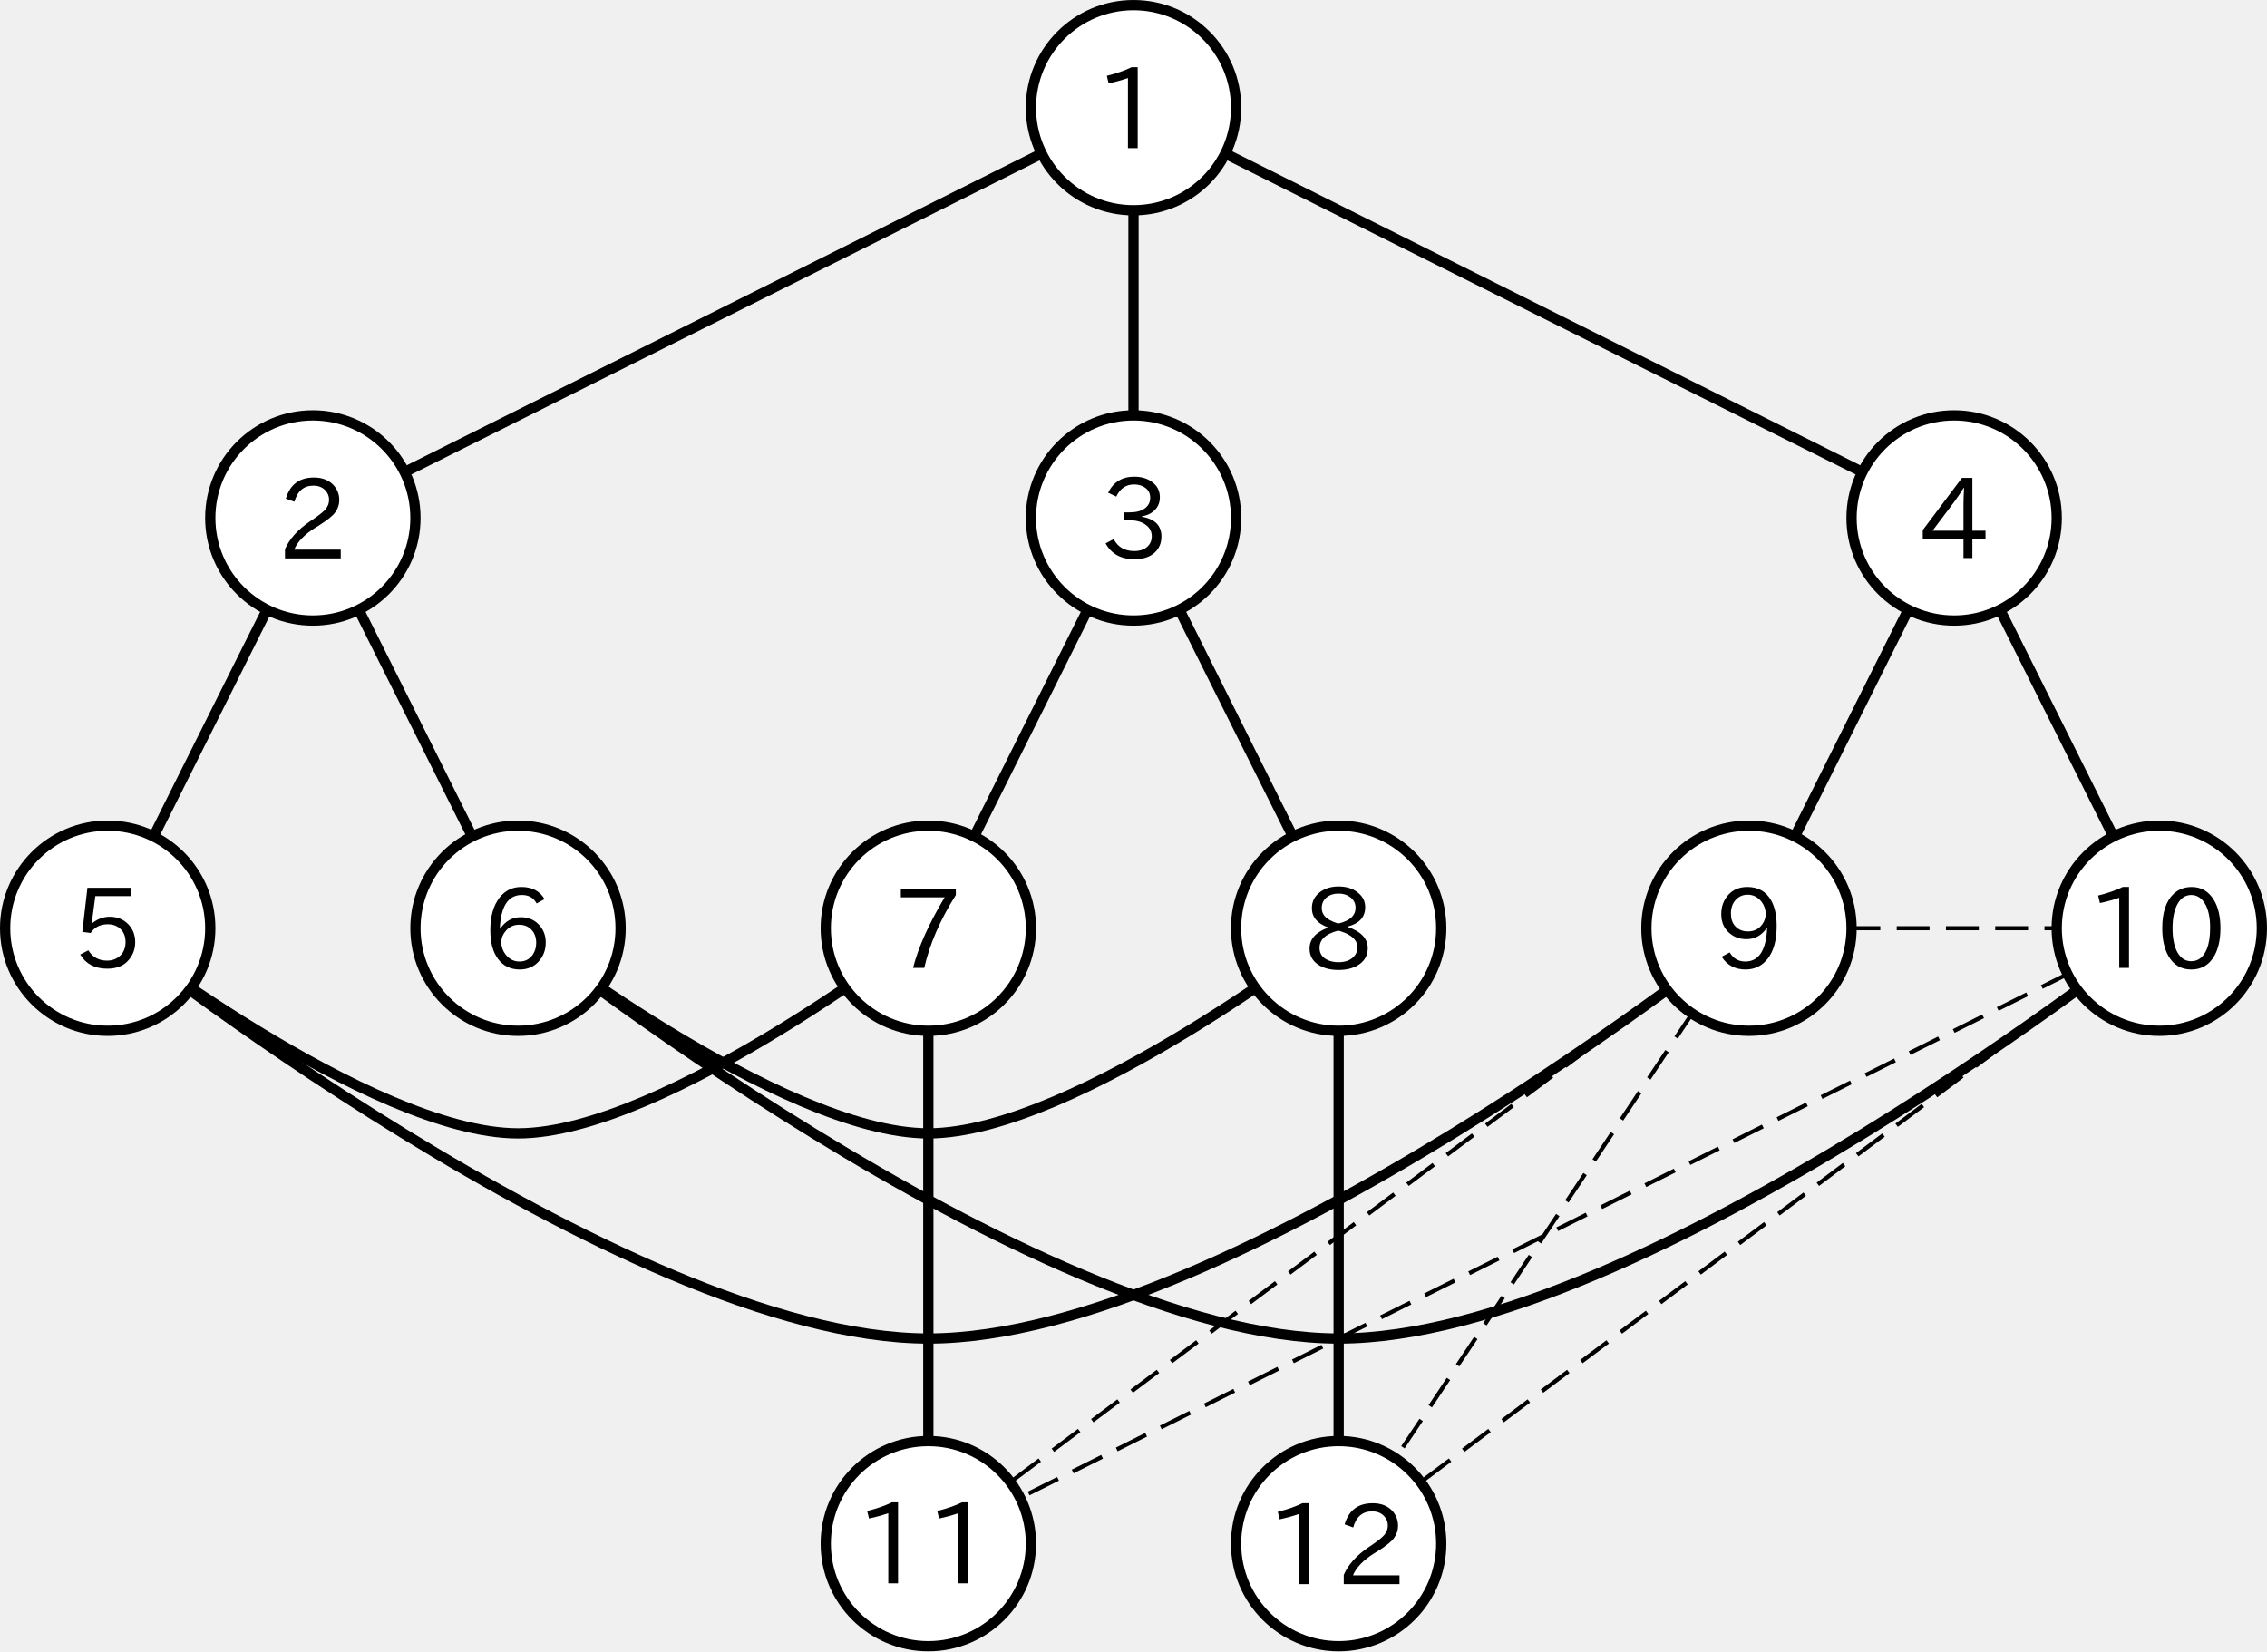
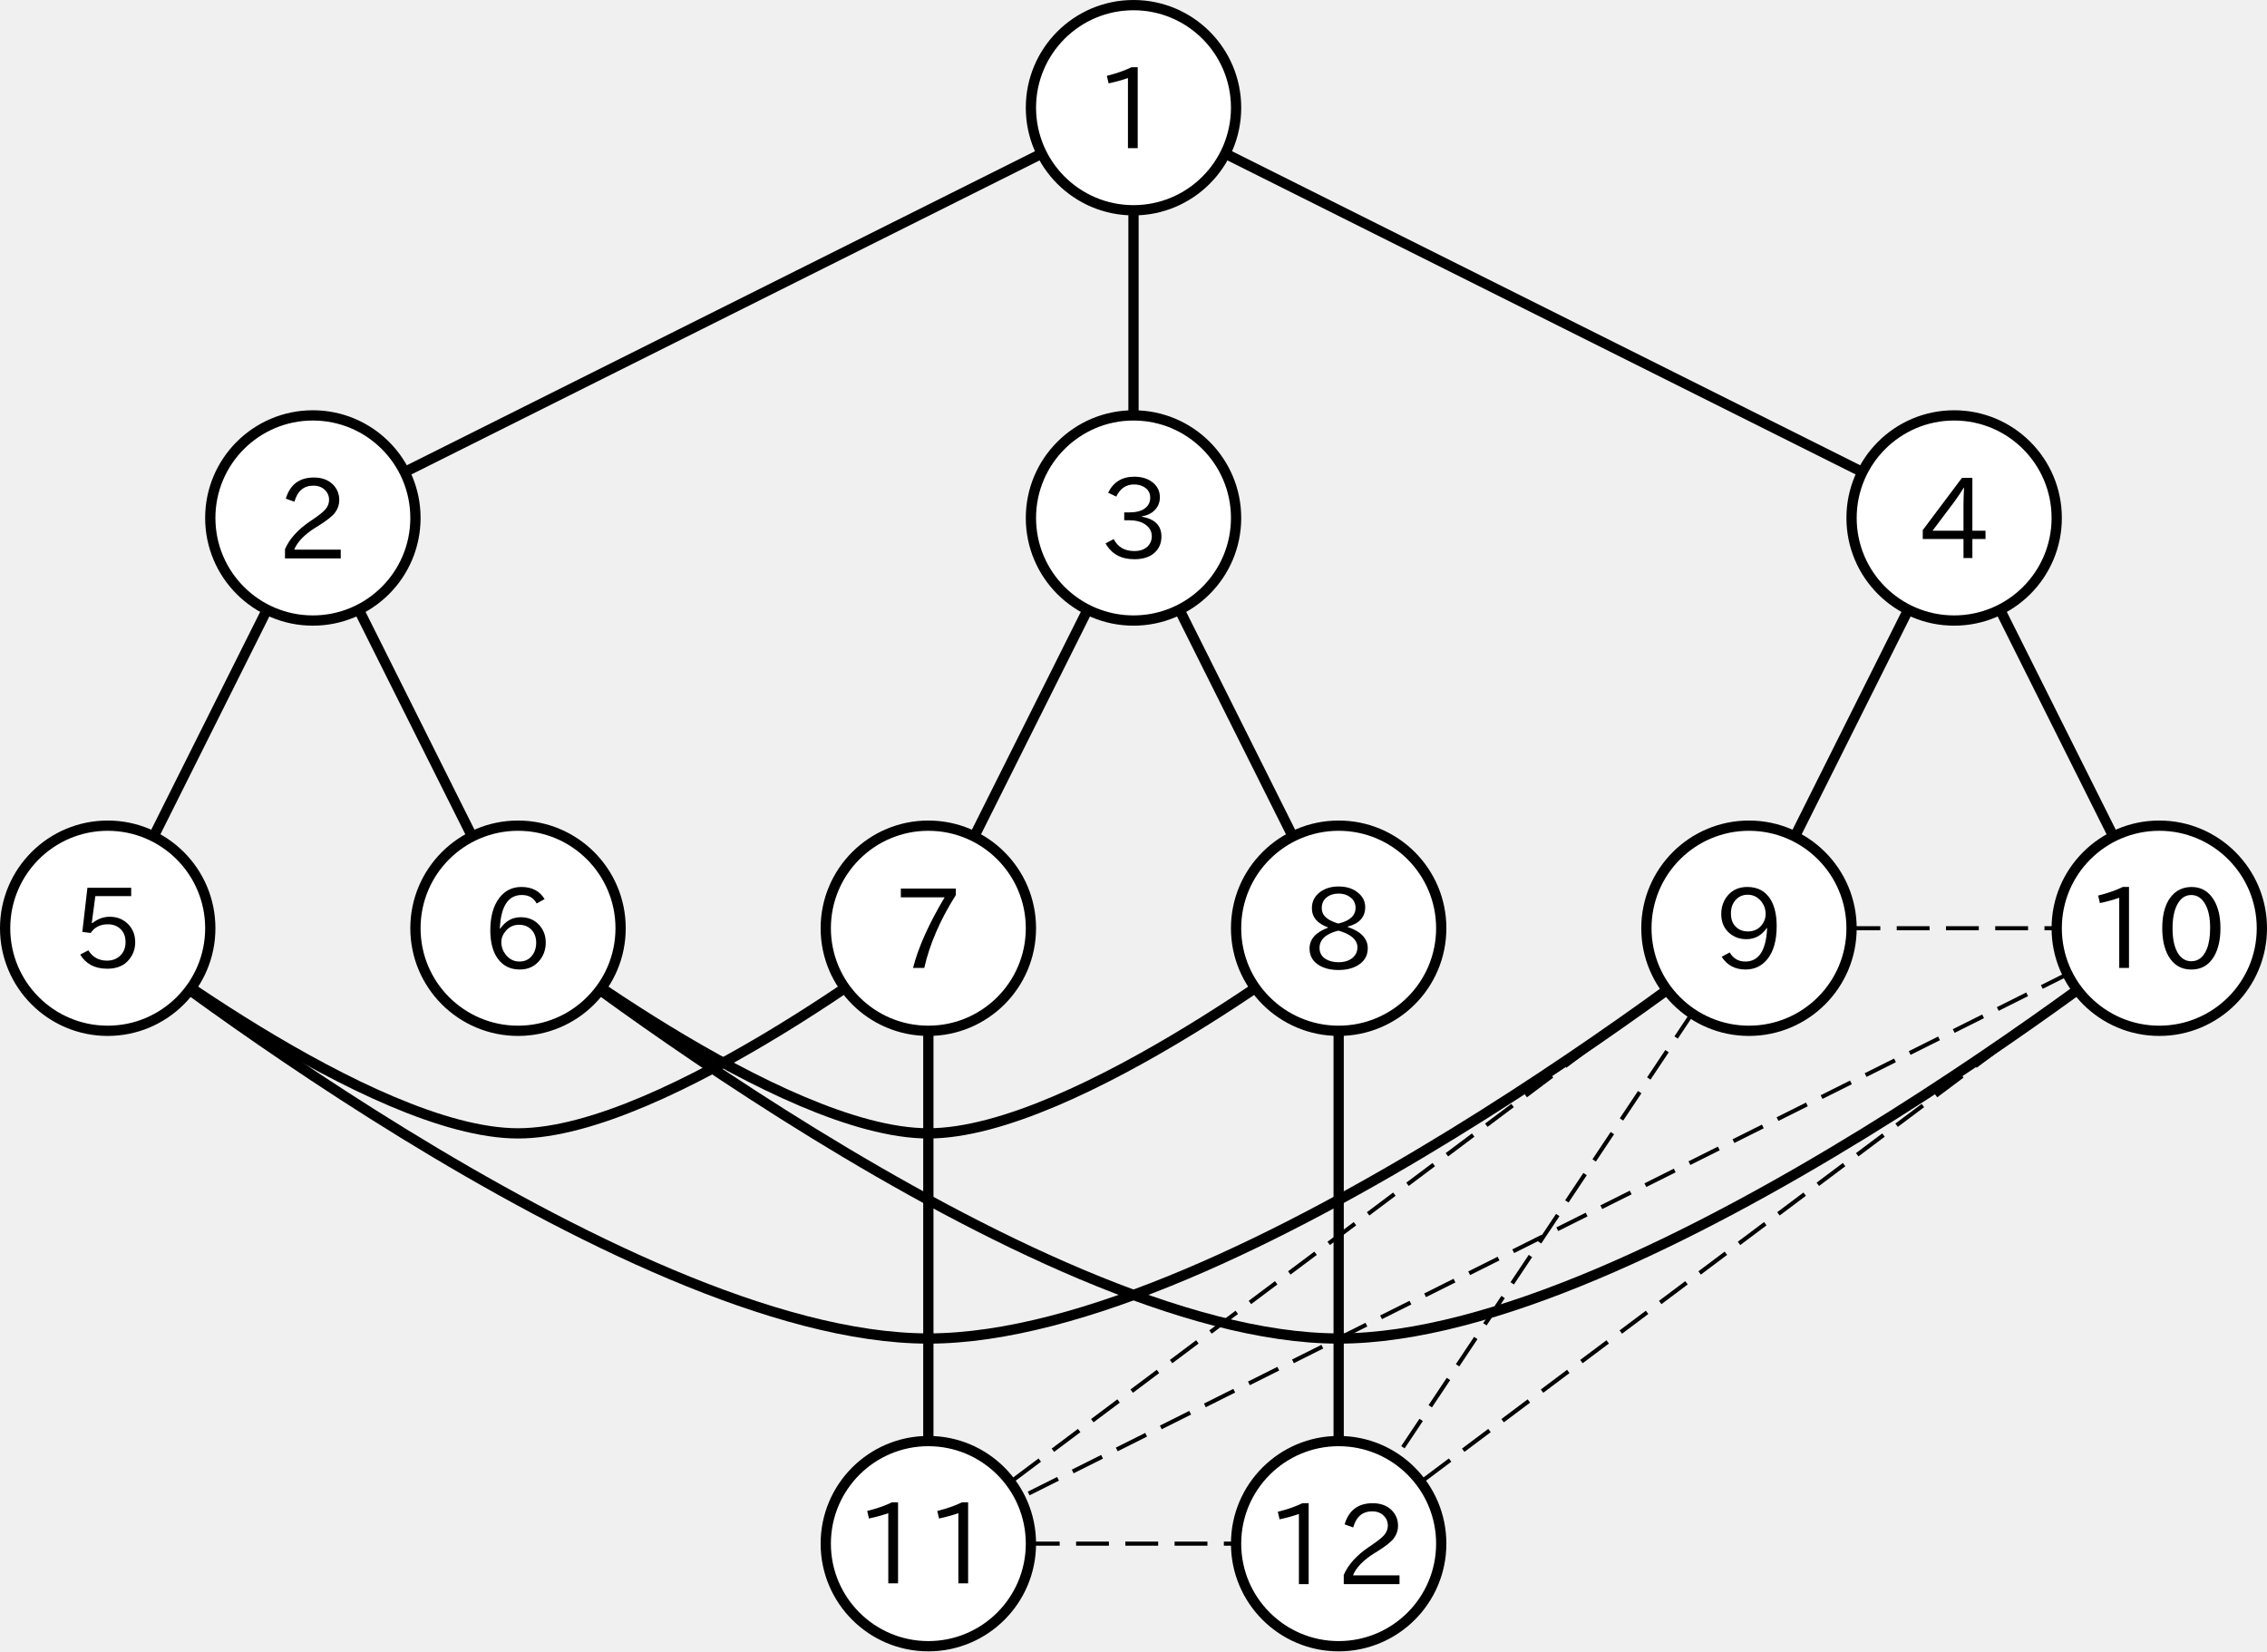
<svg xmlns="http://www.w3.org/2000/svg" width="110.5mm" height="80.5mm" viewBox="0 0 391.535 285.236" id="svg2" version="1.1">
  <defs id="defs4">
    <marker orient="auto" refY="0.0" refX="0.0" id="Arrow2Mend" style="overflow:visible;">
      <path id="path10556" style="fill-rule:evenodd;stroke-width:0.625;stroke-linejoin:round;stroke:#000000;stroke-opacity:1;fill:#000000;fill-opacity:1" d="M 8.719,4.034 L -2.207,0.016 L 8.719,-4.002 C 6.973,-1.63 6.983,1.616 8.719,4.034 z " transform="scale(0.6) rotate(180) translate(0,0)" />
    </marker>
    <marker orient="auto" refY="0" refX="0" id="Arrow2Mend-0" style="overflow:visible">
      <path id="path10556-7" style="fill:#000000;fill-opacity:1;fill-rule:evenodd;stroke:#000000;stroke-width:0.625;stroke-linejoin:round;stroke-opacity:1" d="M 8.719,4.034 -2.207,0.016 8.719,-4.002 c -1.745,2.372 -1.735,5.617 -6e-7,8.035 z" transform="scale(-0.6,-0.6)" />
    </marker>
    <marker orient="auto" refY="0" refX="0" id="Arrow2Mend-7" style="overflow:visible">
      <path id="path10556-6" style="fill:#000000;fill-opacity:1;fill-rule:evenodd;stroke:#000000;stroke-width:0.625;stroke-linejoin:round;stroke-opacity:1" d="M 8.719,4.034 -2.207,0.016 8.719,-4.002 c -1.745,2.372 -1.735,5.617 -6e-7,8.035 z" transform="scale(-0.6,-0.6)" />
    </marker>
  </defs>
  <g id="layer1" transform="translate(-158.563,-325.0984)">
+     <path style="fill:none;fill-rule:evenodd;stroke:#000000;stroke-width:0.709;stroke-linecap:butt;stroke-linejoin:miter;stroke-miterlimit:4;stroke-dasharray:5.671, 2.835;stroke-dashoffset:0;stroke-opacity:1" d="m 318.898,591.732 70.866,0" id="path4735-1" />
    <path style="fill:none;fill-rule:evenodd;stroke:#000000;stroke-width:0.709;stroke-linecap:butt;stroke-linejoin:miter;stroke-opacity:1;stroke-miterlimit:4;stroke-dasharray:5.671,2.835;stroke-dashoffset:0" d="m 460.63,485.433 70.866,0" id="path4735" />
    <path style="fill:none;fill-rule:evenodd;stroke:#000000;stroke-width:1.772;stroke-linecap:butt;stroke-linejoin:miter;stroke-opacity:1;stroke-miterlimit:4;stroke-dasharray:none;stroke-dashoffset:0" d="m 177.165,485.433 c 0,0 45.424,35.433 70.866,35.433 25.442,0 70.866,-35.433 70.866,-35.433" id="path4741" />
    <path style="fill:none;fill-rule:evenodd;stroke:#000000;stroke-width:1.772;stroke-linecap:butt;stroke-linejoin:miter;stroke-opacity:1;stroke-miterlimit:4;stroke-dasharray:none;stroke-dashoffset:0" d="m 248.031,485.433 c 0,0 45.424,35.433 70.866,35.433 25.442,0 70.866,-35.433 70.866,-35.433" id="path4741-4" />
    <path style="fill:none;fill-rule:evenodd;stroke:#000000;stroke-width:1.772;stroke-linecap:butt;stroke-linejoin:miter;stroke-opacity:1;stroke-miterlimit:4;stroke-dasharray:none;stroke-dashoffset:0" d="m 177.165,485.433 c 0,0 88.912,70.866 141.732,70.866 52.821,0 141.732,-70.866 141.732,-70.866" id="path4793" />
    <path style="fill:none;fill-rule:evenodd;stroke:#000000;stroke-width:1.772;stroke-linecap:butt;stroke-linejoin:miter;stroke-opacity:1;stroke-miterlimit:4;stroke-dasharray:none;stroke-dashoffset:0" d="m 248.031,485.433 c 0,0 88.912,70.866 141.732,70.866 52.821,0 141.732,-70.866 141.732,-70.866" id="path4793-1" />
    <path id="path4698" d="m 318.898,485.433 0,106.299" style="font-style:normal;font-weight:normal;font-size:medium;line-height:125%;font-family:sans-serif;letter-spacing:0px;word-spacing:0px;fill:none;fill-opacity:1;fill-rule:evenodd;stroke:#000000;stroke-width:1.772;stroke-linecap:butt;stroke-linejoin:miter;stroke-opacity:1;stroke-miterlimit:4;stroke-dasharray:none;stroke-dashoffset:0" />
    <path id="path4702" d="M 460.63,485.433 318.898,591.732" style="font-style:normal;font-weight:normal;font-size:medium;line-height:125%;font-family:sans-serif;letter-spacing:0px;word-spacing:0px;fill:none;fill-opacity:1;fill-rule:evenodd;stroke:#000000;stroke-width:0.709;stroke-linecap:butt;stroke-linejoin:miter;stroke-opacity:1;stroke-miterlimit:4;stroke-dasharray:5.671,2.835;stroke-dashoffset:0" />
    <path id="path4704" d="M 531.496,485.433 318.898,591.732" style="font-style:normal;font-weight:normal;font-size:medium;line-height:125%;font-family:sans-serif;letter-spacing:0px;word-spacing:0px;fill:none;fill-opacity:1;fill-rule:evenodd;stroke:#000000;stroke-width:0.709;stroke-linecap:butt;stroke-linejoin:miter;stroke-opacity:1;stroke-miterlimit:4;stroke-dasharray:5.671,2.835;stroke-dashoffset:0" />
    <path id="path4706" d="M 531.496,485.433 389.764,591.732" style="font-style:normal;font-weight:normal;font-size:medium;line-height:125%;font-family:sans-serif;letter-spacing:0px;word-spacing:0px;fill:none;fill-opacity:1;fill-rule:evenodd;stroke:#000000;stroke-width:0.709;stroke-linecap:butt;stroke-linejoin:miter;stroke-opacity:1;stroke-miterlimit:4;stroke-dasharray:5.671,2.835;stroke-dashoffset:0" />
    <path id="path4708" d="M 460.63,485.433 389.764,591.732" style="font-style:normal;font-weight:normal;font-size:medium;line-height:125%;font-family:sans-serif;letter-spacing:0px;word-spacing:0px;fill:none;fill-opacity:1;fill-rule:evenodd;stroke:#000000;stroke-width:0.709;stroke-linecap:butt;stroke-linejoin:miter;stroke-opacity:1;stroke-miterlimit:4;stroke-dasharray:5.671,2.835;stroke-dashoffset:0" />
    <path id="path4710" d="m 389.764,485.433 0,106.299" style="font-style:normal;font-weight:normal;font-size:medium;line-height:125%;font-family:sans-serif;letter-spacing:0px;word-spacing:0px;fill:none;fill-opacity:1;fill-rule:evenodd;stroke:#000000;stroke-width:1.772;stroke-linecap:butt;stroke-linejoin:miter;stroke-opacity:1;stroke-miterlimit:4;stroke-dasharray:none;stroke-dashoffset:0" />
    <path style="fill:none;fill-rule:evenodd;stroke:#000000;stroke-width:1.772;stroke-linecap:butt;stroke-linejoin:miter;stroke-miterlimit:4;stroke-dasharray:none;stroke-opacity:1" d="M 354.331,343.701 212.598,414.567" id="path4258" />
    <path style="fill:none;fill-rule:evenodd;stroke:#000000;stroke-width:1.772;stroke-linecap:butt;stroke-linejoin:miter;stroke-miterlimit:4;stroke-dasharray:none;stroke-opacity:1" d="m 354.331,343.701 0,70.866" id="path4260" />
    <path style="fill:none;fill-rule:evenodd;stroke:#000000;stroke-width:1.772;stroke-linecap:butt;stroke-linejoin:miter;stroke-miterlimit:4;stroke-dasharray:none;stroke-opacity:1" d="m 354.331,343.701 141.732,70.866" id="path4262" />
    <path style="fill:none;fill-rule:evenodd;stroke:#000000;stroke-width:1.772;stroke-linecap:butt;stroke-linejoin:miter;stroke-miterlimit:4;stroke-dasharray:none;stroke-opacity:1" d="m 177.165,485.433 35.433,-70.866 35.433,70.866" id="path4264" />
    <path style="fill:none;fill-rule:evenodd;stroke:#000000;stroke-width:1.772;stroke-linecap:butt;stroke-linejoin:miter;stroke-miterlimit:4;stroke-dasharray:none;stroke-opacity:1" d="m 318.898,485.433 35.433,-70.866 35.433,70.866" id="path4266" />
    <path style="fill:none;fill-rule:evenodd;stroke:#000000;stroke-width:1.772;stroke-linecap:butt;stroke-linejoin:miter;stroke-miterlimit:4;stroke-dasharray:none;stroke-opacity:1" d="m 460.63,485.433 35.433,-70.866 35.433,70.866" id="path4268" />
    <circle style="fill:#ffffff;fill-opacity:1;fill-rule:nonzero;stroke:#000000;stroke-width:1.772;stroke-miterlimit:4;stroke-dasharray:none;stroke-dashoffset:0;stroke-opacity:1" id="path4180" cx="354.331" cy="343.701" r="17.717" />
    <circle style="fill:#ffffff;fill-opacity:1;fill-rule:nonzero;stroke:#000000;stroke-width:1.772;stroke-miterlimit:4;stroke-dasharray:none;stroke-dashoffset:0;stroke-opacity:1" id="path4180-6" cx="212.598" cy="414.567" r="17.717" />
    <circle style="fill:#ffffff;fill-opacity:1;fill-rule:nonzero;stroke:#000000;stroke-width:1.772;stroke-miterlimit:4;stroke-dasharray:none;stroke-dashoffset:0;stroke-opacity:1" id="path4180-64" cx="354.331" cy="414.567" r="17.717" />
    <circle style="fill:#ffffff;fill-opacity:1;fill-rule:nonzero;stroke:#000000;stroke-width:1.772;stroke-miterlimit:4;stroke-dasharray:none;stroke-dashoffset:0;stroke-opacity:1" id="path4180-9" cx="496.063" cy="414.567" r="17.717" />
    <circle style="fill:#ffffff;fill-opacity:1;fill-rule:nonzero;stroke:#000000;stroke-width:1.772;stroke-miterlimit:4;stroke-dasharray:none;stroke-dashoffset:0;stroke-opacity:1" id="path4180-6-5" cx="177.165" cy="485.433" r="17.717" />
    <circle style="fill:#ffffff;fill-opacity:1;fill-rule:nonzero;stroke:#000000;stroke-width:1.772;stroke-miterlimit:4;stroke-dasharray:none;stroke-dashoffset:0;stroke-opacity:1" id="path4180-64-0" cx="318.898" cy="485.433" r="17.717" />
    <circle style="fill:#ffffff;fill-opacity:1;fill-rule:nonzero;stroke:#000000;stroke-width:1.772;stroke-miterlimit:4;stroke-dasharray:none;stroke-dashoffset:0;stroke-opacity:1" id="path4180-9-4" cx="460.63" cy="485.433" r="17.717" />
    <circle style="fill:#ffffff;fill-opacity:1;fill-rule:nonzero;stroke:#000000;stroke-width:1.772;stroke-miterlimit:4;stroke-dasharray:none;stroke-dashoffset:0;stroke-opacity:1" id="path4180-6-8" cx="248.031" cy="485.433" r="17.717" />
    <circle style="fill:#ffffff;fill-opacity:1;fill-rule:nonzero;stroke:#000000;stroke-width:1.772;stroke-miterlimit:4;stroke-dasharray:none;stroke-dashoffset:0;stroke-opacity:1" id="path4180-64-7" cx="389.764" cy="485.433" r="17.717" />
    <circle style="fill:#ffffff;fill-opacity:1;fill-rule:nonzero;stroke:#000000;stroke-width:1.772;stroke-miterlimit:4;stroke-dasharray:none;stroke-dashoffset:0;stroke-opacity:1" id="path4180-9-1" cx="531.496" cy="485.433" r="17.717" />
    <circle style="fill:#ffffff;fill-opacity:1;fill-rule:nonzero;stroke:#000000;stroke-width:1.772;stroke-miterlimit:4;stroke-dasharray:none;stroke-dashoffset:0;stroke-opacity:1" id="path4180-64-0-7" cx="318.898" cy="591.732" r="17.717" />
    <circle style="fill:#ffffff;fill-opacity:1;fill-rule:nonzero;stroke:#000000;stroke-width:1.772;stroke-miterlimit:4;stroke-dasharray:none;stroke-dashoffset:0;stroke-opacity:1" id="path4180-64-7-2" cx="389.764" cy="591.732" r="17.717" />
    <g style="font-style:normal;font-weight:normal;font-size:19.185px;line-height:125%;font-family:sans-serif;letter-spacing:0px;word-spacing:0px;fill:#000000;fill-opacity:1;stroke:none;stroke-width:1px;stroke-linecap:butt;stroke-linejoin:miter;stroke-opacity:1" id="text4394-97">
      <path d="m 526.264,492.285 -1.686,0 0,-12.112 q -1.583,0.543 -3.335,0.918 l -0.309,-1.302 q 2.51,-0.628 4.262,-1.489 l 1.068,0 0,13.986 z" style="" id="path4671" />
      <path d="m 537.093,478.309 q 2.529,0 3.888,2.342 1.077,1.855 1.077,4.796 0,2.913 -1.077,4.806 -1.34,2.314 -3.953,2.314 -2.604,0 -3.944,-2.314 -1.077,-1.892 -1.077,-4.824 0,-4.084 1.977,-5.948 1.255,-1.171 3.11,-1.171 z m -0.066,1.386 q -1.499,0 -2.361,1.518 -0.881,1.536 -0.881,4.244 0,2.651 0.862,4.178 0.871,1.499 2.379,1.499 1.808,0 2.679,-2.108 0.571,-1.415 0.571,-3.672 0,-2.632 -0.881,-4.14 -0.89,-1.518 -2.37,-1.518 z" style="" id="path4673" />
    </g>
    <path style="font-style:normal;font-weight:normal;font-size:medium;line-height:125%;font-family:sans-serif;letter-spacing:0px;word-spacing:0px;fill:#000000;fill-opacity:1;stroke:none;stroke-width:1px;stroke-linecap:butt;stroke-linejoin:miter;stroke-opacity:1" id="path4668" d="m 355.058,350.694 -1.686,0 0,-12.112 q -1.583,0.543 -3.335,0.918 l -0.309,-1.302 q 2.511,-0.628 4.262,-1.489 l 1.068,0 0,13.986 z" />
    <g style="font-style:normal;font-weight:normal;font-size:19.185px;line-height:125%;font-family:sans-serif;letter-spacing:0px;word-spacing:0px;fill:#000000;fill-opacity:1;stroke:none;stroke-width:1px;stroke-linecap:butt;stroke-linejoin:miter;stroke-opacity:1" id="text4394-97-3">
      <path d="m 217.413,421.555 -9.63,0 0,-1.592 q 1.133,-2.642 4.337,-4.824 l 0.534,-0.356 q 1.639,-1.124 2.155,-1.752 0.59,-0.731 0.59,-1.611 0,-0.974 -0.693,-1.667 -0.768,-0.768 -2.014,-0.768 -2.501,0 -3.279,2.782 l -1.48,-0.534 q 1.068,-3.653 4.852,-3.653 2.07,0 3.297,1.227 1.077,1.105 1.077,2.67 0,1.162 -0.693,2.108 -0.637,0.918 -2.932,2.351 l -0.403,0.244 q -2.923,1.808 -3.756,3.859 l 8.037,0 0,1.518 z" style="" id="path4665" />
    </g>
    <g style="font-style:normal;font-weight:normal;font-size:19.185px;line-height:125%;font-family:sans-serif;letter-spacing:0px;word-spacing:0px;fill:#000000;fill-opacity:1;stroke:none;stroke-width:1px;stroke-linecap:butt;stroke-linejoin:miter;stroke-opacity:1" id="text4394-97-4">
      <path d="m 355.783,414.351 q 3.372,0.6 3.372,3.41 0,1.696 -1.133,2.763 -1.255,1.171 -3.55,1.171 -3.438,0 -4.965,-2.735 l 1.405,-0.749 q 1.059,2.07 3.541,2.07 1.461,0 2.267,-0.749 0.768,-0.712 0.768,-1.808 0,-1.274 -1.152,-2.051 -1.049,-0.712 -2.763,-0.712 l -0.843,0 0,-1.358 0.881,0 q 1.724,0 2.632,-0.656 0.974,-0.693 0.974,-1.864 0,-1.274 -1.096,-1.883 -0.703,-0.422 -1.686,-0.422 -2.089,0 -3.082,2.098 l -1.405,-0.674 q 1.377,-2.763 4.506,-2.763 1.977,0 3.204,1.002 1.227,0.965 1.227,2.567 0,1.518 -1.19,2.482 -0.768,0.618 -1.911,0.787 l 0,0.075 z" style="" id="path4662" />
    </g>
    <g style="font-style:normal;font-weight:normal;font-size:19.185px;line-height:125%;font-family:sans-serif;letter-spacing:0px;word-spacing:0px;fill:#000000;fill-opacity:1;stroke:none;stroke-width:1px;stroke-linecap:butt;stroke-linejoin:miter;stroke-opacity:1" id="text4394-97-1">
      <path d="m 501.482,418.197 -2.267,0 0,3.288 -1.536,0 0,-3.288 -7.035,0 0,-1.536 6.763,-9.012 1.808,0 0,9.124 2.267,0 0,1.424 z m -3.71,-8.843 -0.056,0 q -0.834,1.349 -1.667,2.473 l -3.719,4.946 5.349,0 0,-4.525 q 0,-0.984 0.094,-2.895 z" style="" id="path4659" />
    </g>
    <g style="font-style:normal;font-weight:normal;font-size:19.185px;line-height:125%;font-family:sans-serif;letter-spacing:0px;word-spacing:0px;fill:#000000;fill-opacity:1;stroke:none;stroke-width:1px;stroke-linecap:butt;stroke-linejoin:miter;stroke-opacity:1" id="text4394-97-9">
      <path d="m 174.542,484.529 q 1.368,-1.077 2.979,-1.077 1.93,0 3.204,1.302 1.19,1.246 1.19,3.091 0,1.677 -1.021,2.951 -1.283,1.63 -3.794,1.63 -3.213,0 -4.684,-2.445 l 1.405,-0.731 q 1.115,1.78 3.222,1.78 1.358,0 2.267,-0.843 0.937,-0.89 0.937,-2.361 0,-1.386 -0.824,-2.211 -0.862,-0.862 -2.248,-0.862 -1.948,0 -2.951,1.499 l -1.443,-0.187 0.881,-7.625 7.56,0 0,1.443 -6.192,0 -0.618,4.646 0.131,0 z" style="" id="path4656" />
    </g>
    <g style="font-style:normal;font-weight:normal;font-size:19.185px;line-height:125%;font-family:sans-serif;letter-spacing:0px;word-spacing:0px;fill:#000000;fill-opacity:1;stroke:none;stroke-width:1px;stroke-linecap:butt;stroke-linejoin:miter;stroke-opacity:1" id="text4394-97-90">
      <path d="m 244.968,485.489 q 1.358,-1.958 3.532,-1.958 2.014,0 3.241,1.405 1.077,1.218 1.077,2.97 0,1.911 -1.208,3.26 -1.255,1.396 -3.279,1.396 -2.407,0 -3.766,-1.836 -1.321,-1.789 -1.321,-4.937 0,-3.588 1.592,-5.639 1.443,-1.845 3.775,-1.845 2.754,0 4.009,2.098 l -1.377,0.749 q -0.768,-1.461 -2.548,-1.461 -3.541,0 -3.803,5.799 l 0.075,0 z m 3.251,-0.656 q -1.368,0 -2.267,1.021 -0.806,0.918 -0.806,1.995 0,1.152 0.712,2.089 0.955,1.246 2.417,1.246 1.527,0 2.342,-1.246 0.553,-0.852 0.553,-1.977 0,-1.321 -0.731,-2.173 -0.843,-0.955 -2.22,-0.955 z" style="" id="path4653" />
    </g>
    <g style="font-style:normal;font-weight:normal;font-size:19.185px;line-height:125%;font-family:sans-serif;letter-spacing:0px;word-spacing:0px;fill:#000000;fill-opacity:1;stroke:none;stroke-width:1px;stroke-linecap:butt;stroke-linejoin:miter;stroke-opacity:1" id="text4394-97-50">
      <path d="m 323.647,479.695 q -4.075,6.464 -5.452,12.59 l -1.939,0 q 1.358,-5.321 5.452,-12.187 l -7.56,0 0,-1.518 9.499,0 0,1.115 z" style="" id="path4650" />
    </g>
    <g style="font-style:normal;font-weight:normal;font-size:19.185px;line-height:125%;font-family:sans-serif;letter-spacing:0px;word-spacing:0px;fill:#000000;fill-opacity:1;stroke:none;stroke-width:1px;stroke-linecap:butt;stroke-linejoin:miter;stroke-opacity:1" id="text4394-97-38">
      <path d="m 391.314,485.208 q 3.475,1.18 3.475,3.681 0,1.967 -1.799,2.998 -1.311,0.759 -3.251,0.759 -1.948,0 -3.26,-0.759 -1.742,-1.002 -1.742,-2.941 0,-2.426 3.185,-3.607 l 0,-0.056 q -2.782,-1.002 -2.782,-3.316 0,-1.78 1.499,-2.848 1.274,-0.899 3.11,-0.899 2.051,0 3.335,1.059 1.265,1.002 1.265,2.511 0,2.576 -3.035,3.363 l 0,0.056 z m -1.546,-0.6 q 2.913,-0.693 2.913,-2.707 0,-1.162 -0.965,-1.864 -0.787,-0.59 -1.977,-0.59 -1.227,0 -2.051,0.656 -0.843,0.693 -0.843,1.827 0,1.115 0.909,1.78 0.422,0.347 1.105,0.618 0.712,0.29 0.881,0.29 0.009,0 0.028,-0.009 z m -0.141,1.255 q -3.166,0.834 -3.166,2.97 0,1.321 1.171,1.977 0.881,0.496 2.089,0.496 1.696,0 2.614,-0.918 0.674,-0.674 0.674,-1.649 0,-1.03 -0.946,-1.799 -0.543,-0.431 -1.321,-0.749 -0.834,-0.328 -1.077,-0.328 -0.019,0 -0.037,0 z" style="" id="path4647" />
    </g>
    <g style="font-style:normal;font-weight:normal;font-size:19.185px;line-height:125%;font-family:sans-serif;letter-spacing:0px;word-spacing:0px;fill:#000000;fill-opacity:1;stroke:none;stroke-width:1px;stroke-linecap:butt;stroke-linejoin:miter;stroke-opacity:1" id="text4394-97-6">
      <path d="m 463.693,485.405 q -1.321,1.92 -3.513,1.92 -1.677,0 -2.895,-1.021 -1.443,-1.208 -1.443,-3.316 0,-1.948 1.208,-3.307 1.237,-1.377 3.297,-1.377 2.792,0 4.112,2.323 0.955,1.714 0.955,4.431 0,3.663 -1.555,5.649 -1.461,1.855 -3.813,1.855 -2.726,0 -4.131,-2.201 l 1.386,-0.749 q 0.909,1.574 2.698,1.574 3.503,0 3.766,-5.78 l -0.075,0 z m -3.288,-5.761 q -1.311,0 -2.145,0.984 -0.749,0.89 -0.749,2.248 0,1.377 0.712,2.164 0.824,0.946 2.239,0.946 1.574,0 2.464,-1.227 0.59,-0.824 0.59,-1.789 0,-1.152 -0.693,-2.08 -0.955,-1.246 -2.417,-1.246 z" style="" id="path4644" />
    </g>
    <g style="font-style:normal;font-weight:normal;font-size:19.185px;line-height:125%;font-family:sans-serif;letter-spacing:0px;word-spacing:0px;fill:#000000;fill-opacity:1;stroke:none;stroke-width:1px;stroke-linecap:butt;stroke-linejoin:miter;stroke-opacity:1" id="text4394-97-15">
      <path d="m 313.666,598.585 -1.686,0 0,-12.112 q -1.583,0.543 -3.335,0.918 l -0.309,-1.302 q 2.51,-0.628 4.262,-1.489 l 1.068,0 0,13.986 z" style="" id="path4639" />
      <path d="m 325.769,598.585 -1.686,0 0,-12.112 q -1.583,0.543 -3.335,0.918 l -0.309,-1.302 q 2.51,-0.628 4.262,-1.489 l 1.068,0 0,13.986 z" style="" id="path4641" />
    </g>
    <g style="font-style:normal;font-weight:normal;font-size:19.185px;line-height:125%;font-family:sans-serif;letter-spacing:0px;word-spacing:0px;fill:#000000;fill-opacity:1;stroke:none;stroke-width:1px;stroke-linecap:butt;stroke-linejoin:miter;stroke-opacity:1" id="text4394-97-48">
      <path d="m 384.584,598.725 -1.686,0 0,-12.112 q -1.583,0.543 -3.335,0.918 l -0.309,-1.302 q 2.511,-0.628 4.262,-1.489 l 1.068,0 0,13.986 z" style="" id="path4634" />
      <path d="m 400.274,598.725 -9.63,0 0,-1.592 q 1.133,-2.642 4.337,-4.824 l 0.534,-0.356 q 1.639,-1.124 2.155,-1.752 0.59,-0.731 0.59,-1.611 0,-0.974 -0.693,-1.667 -0.768,-0.768 -2.014,-0.768 -2.501,0 -3.279,2.782 l -1.48,-0.534 q 1.068,-3.653 4.852,-3.653 2.07,0 3.297,1.227 1.077,1.105 1.077,2.67 0,1.162 -0.693,2.108 -0.637,0.918 -2.932,2.351 l -0.403,0.244 q -2.923,1.808 -3.756,3.859 l 8.037,0 0,1.518 z" style="" id="path4636" />
    </g>
  </g>
</svg>
